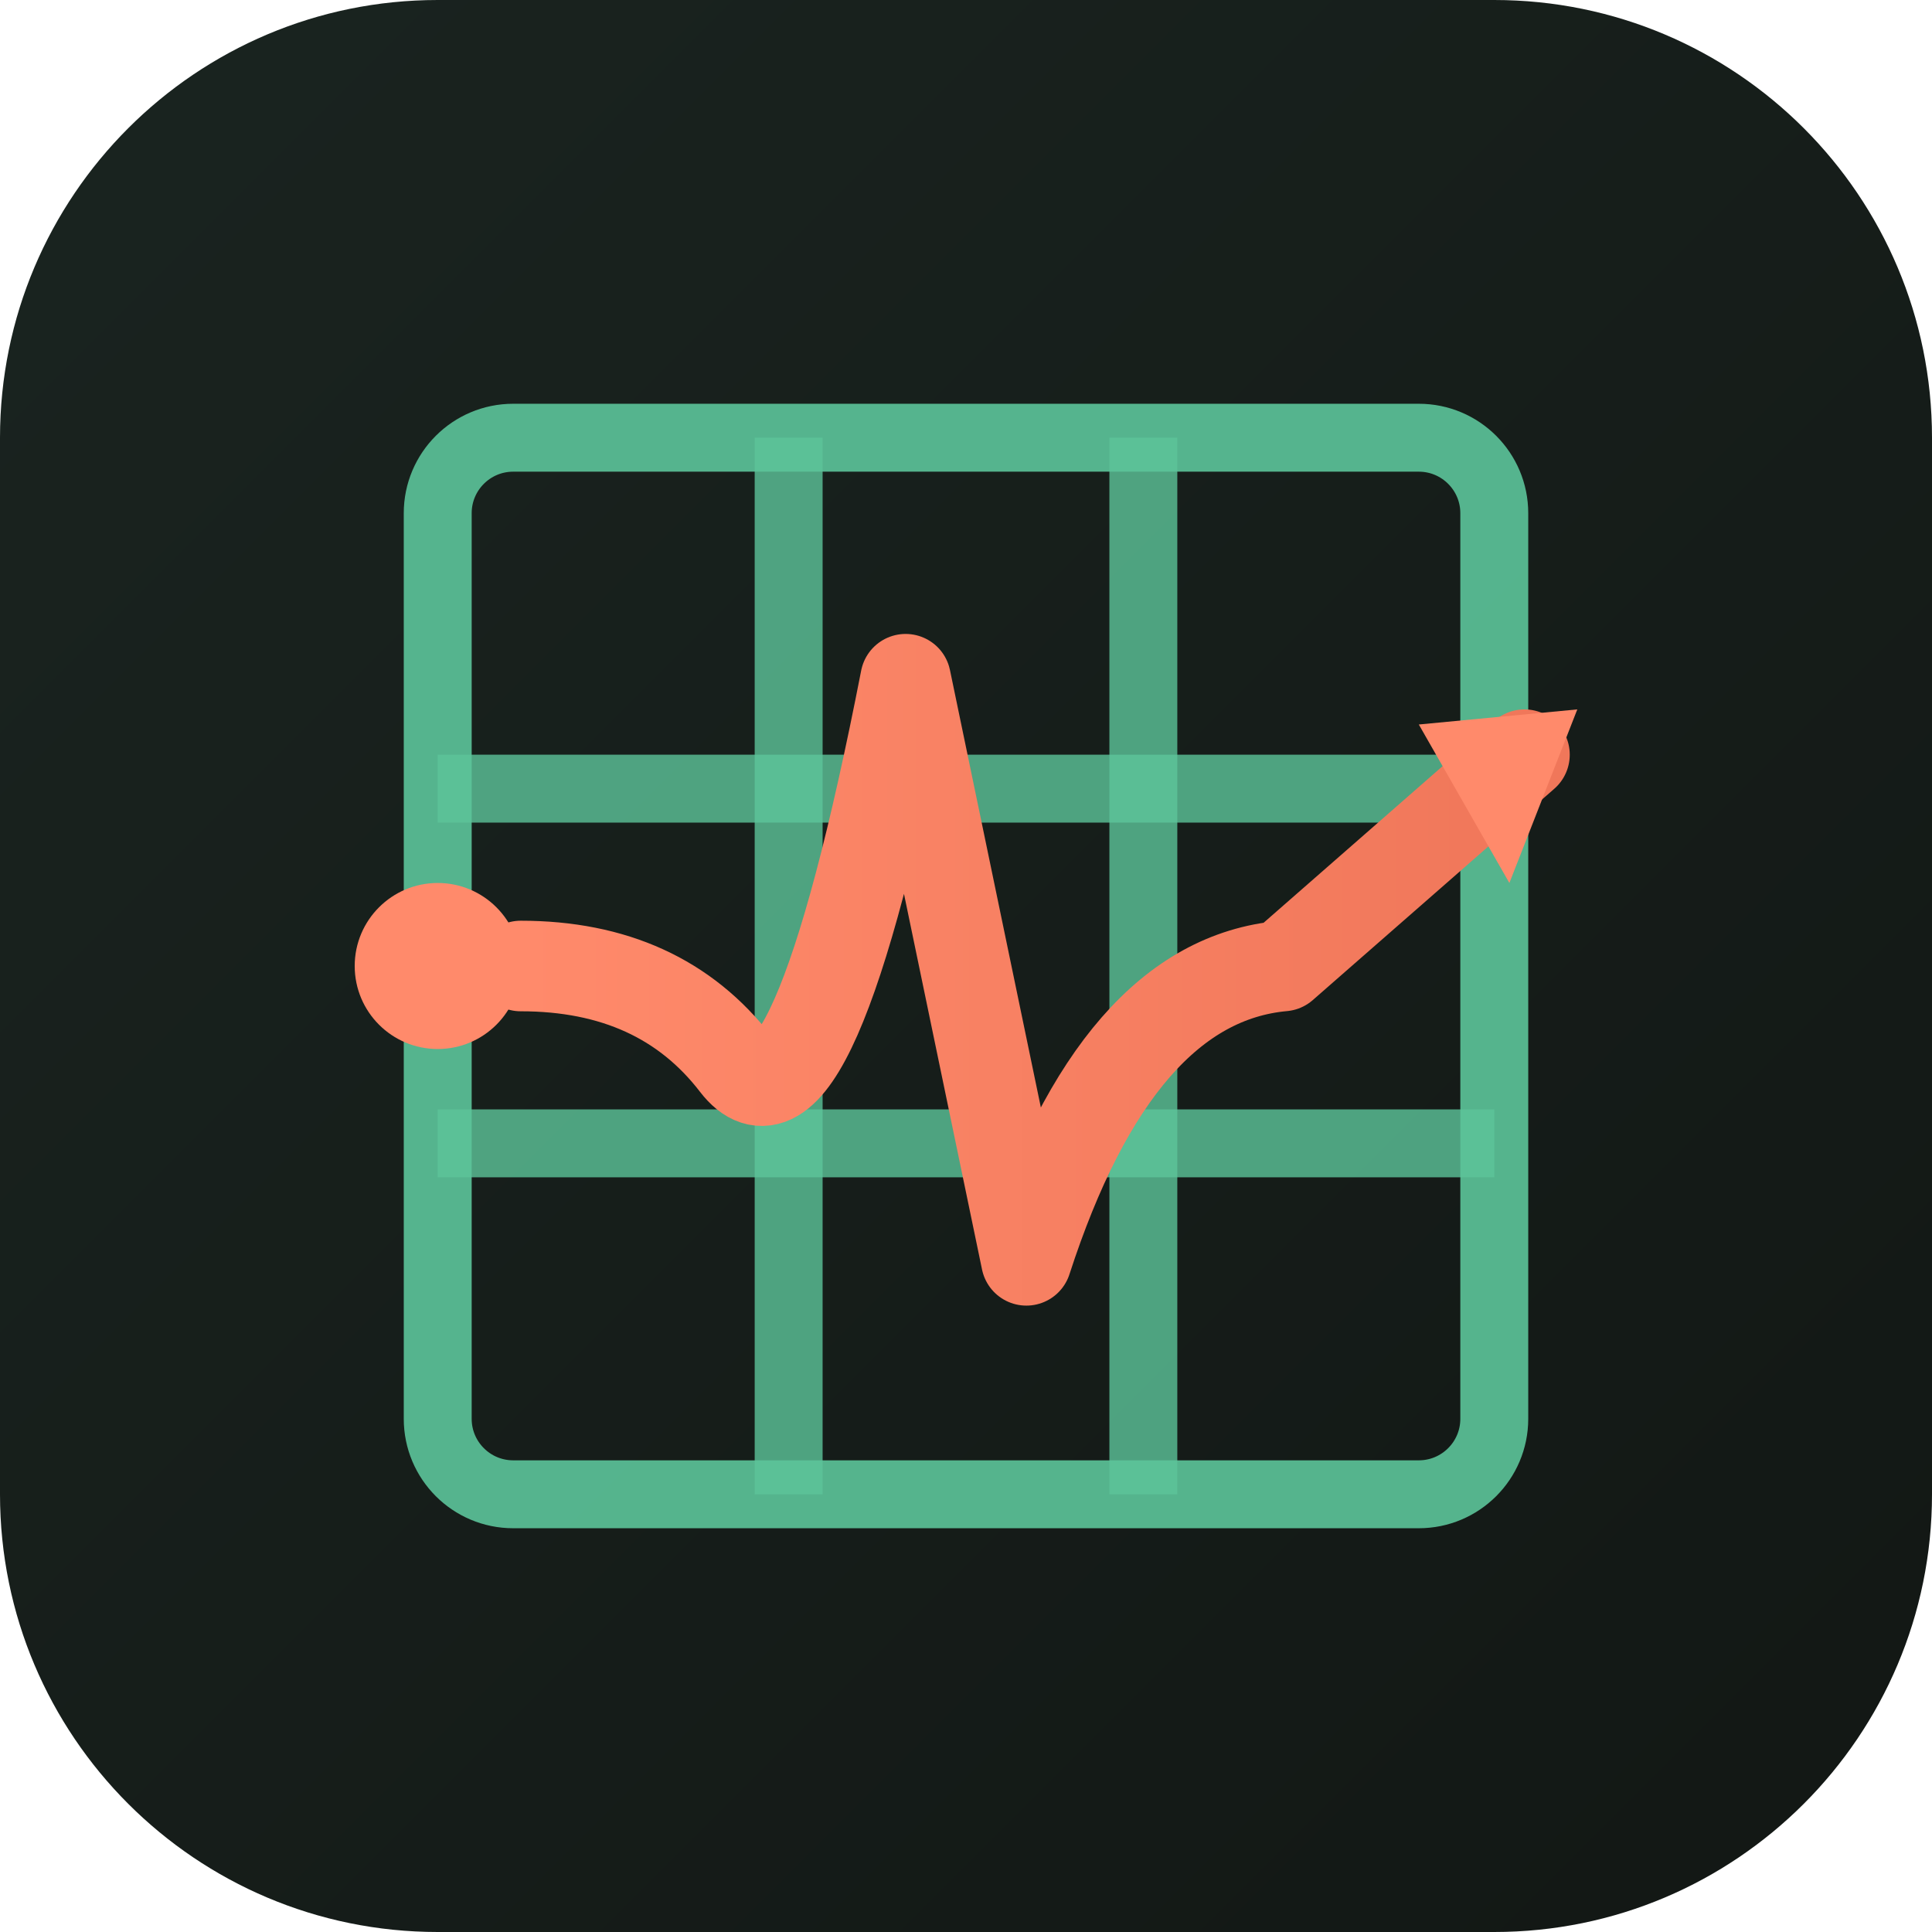
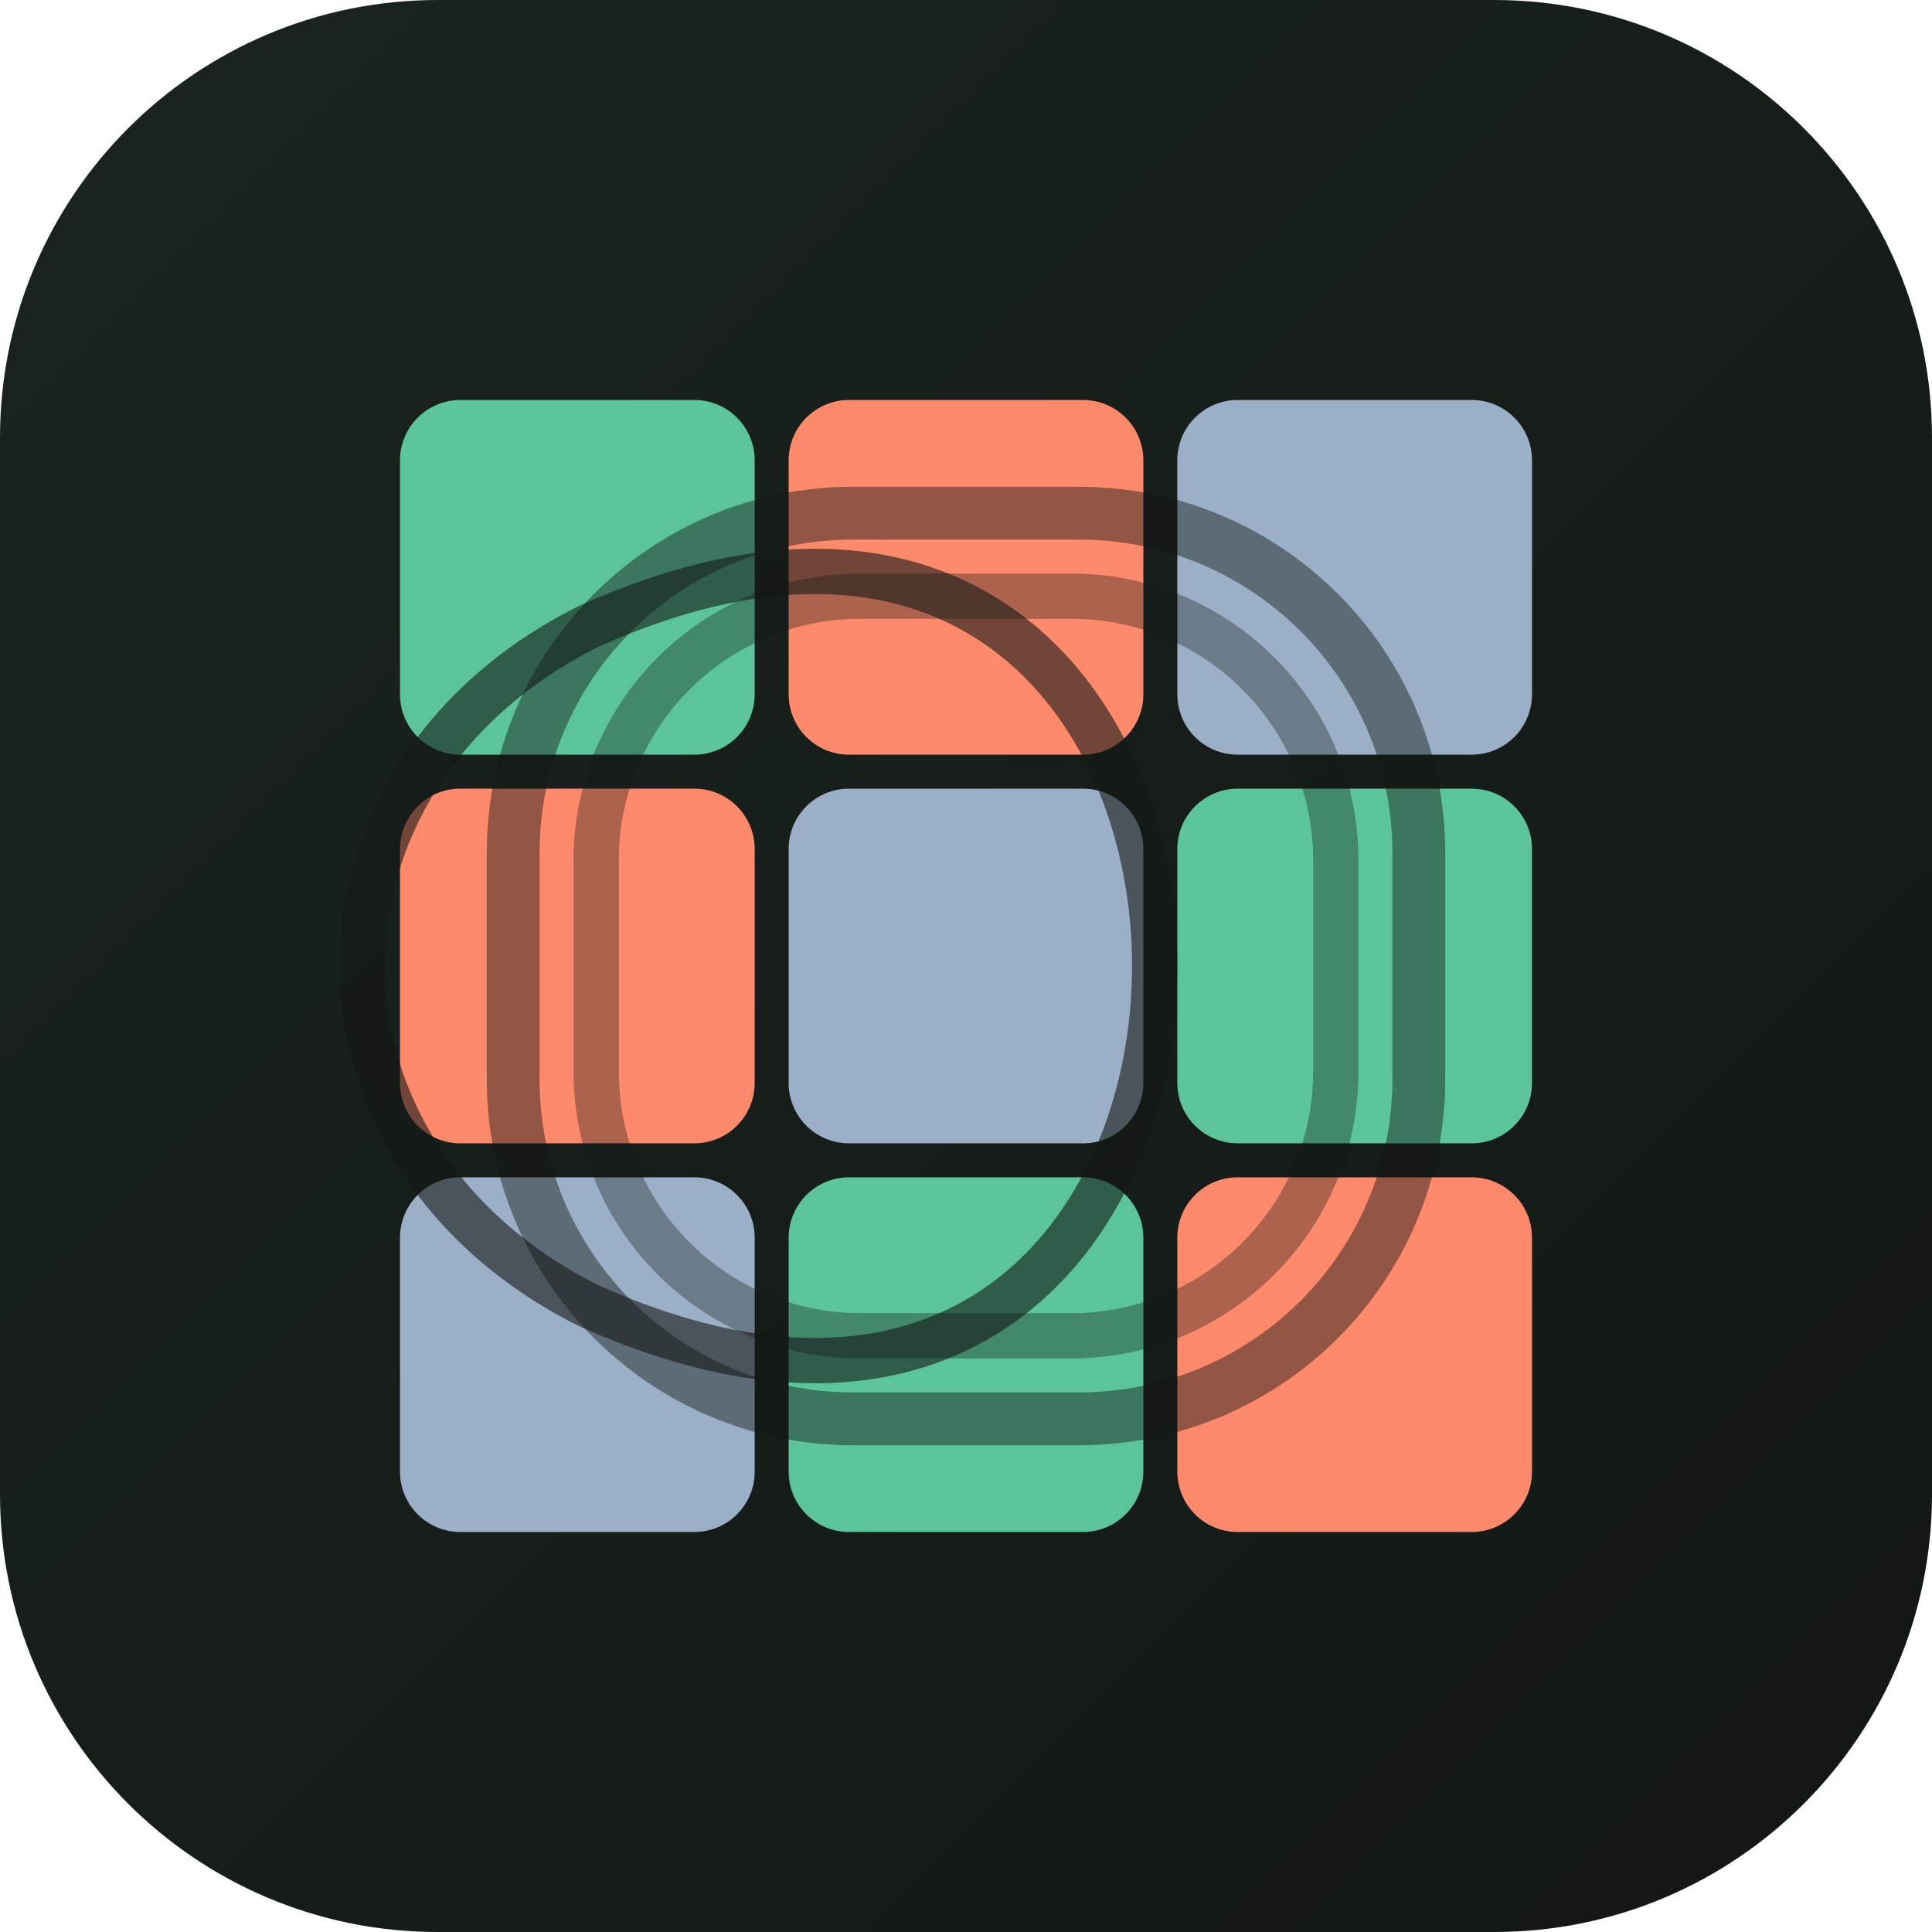
<svg xmlns="http://www.w3.org/2000/svg" viewBox="0 0 512 512">
  <defs>
    <linearGradient id="bgGrad" x1="0" y1="0" x2="1" y2="1">
-       <stop offset="0%" stop-color="#1A2420" />
+       <stop offset="0%" stop-color="#1B2420" />
      <stop offset="100%" stop-color="#121714" />
-     </linearGradient>
-     <linearGradient id="pulseGrad" x1="0" y1="0" x2="1" y2="0">
-       <stop offset="0%" stop-color="#FF8A6B" />
-       <stop offset="100%" stop-color="#F0775A" />
    </linearGradient>
  </defs>
  <rect width="512" height="512" rx="116" fill="url(#bgGrad)" />
-   <rect x="116" y="116" width="280" height="280" rx="20" fill="none" stroke="#5CC49A" stroke-width="18" opacity="0.9" />
-   <line x1="209" y1="116" x2="209" y2="396" stroke="#5CC49A" stroke-width="18" opacity="0.8" />
-   <line x1="303" y1="116" x2="303" y2="396" stroke="#5CC49A" stroke-width="18" opacity="0.8" />
-   <line x1="116" y1="209" x2="396" y2="209" stroke="#5CC49A" stroke-width="18" opacity="0.8" />
-   <line x1="116" y1="303" x2="396" y2="303" stroke="#5CC49A" stroke-width="18" opacity="0.8" />
-   <circle cx="116" cy="256" r="22" fill="#FF8A6B" />
-   <path d="M 138 256            Q 175 256 195 282            T 240 180            L 272 334            Q 296 260 340 256            L 404 200" fill="none" stroke="url(#pulseGrad)" stroke-width="24" stroke-linecap="round" stroke-linejoin="round" />
-   <polygon points="418,188 376,192 400,234" fill="#FF8A6B" />
+   <g transform="translate(106, 106)">
+     <rect x="0" y="0" width="94" height="94" rx="16" fill="#5CC49A" />
+     <rect x="103" y="0" width="94" height="94" rx="16" fill="#FF8A6B" />
+     <rect x="206" y="0" width="94" height="94" rx="16" fill="#9BB0C6" />
+     <rect x="0" y="103" width="94" height="94" rx="16" fill="#FF8A6B" />
+     <rect x="103" y="103" width="94" height="94" rx="16" fill="#9BB0C6" />
+     <rect x="206" y="103" width="94" height="94" rx="16" fill="#5CC49A" />
+     <rect x="0" y="206" width="94" height="94" rx="16" fill="#9BB0C6" />
+     <rect x="103" y="206" width="94" height="94" rx="16" fill="#5CC49A" />
+     <rect x="206" y="206" width="94" height="94" rx="16" fill="#FF8A6B" />
+     <path d="M 50 60 C 250 -30, 250 330, 50 240 C -30 200, -30 100, 50 60 Z" fill="none" stroke="#121714" stroke-width="12" opacity="0.6" />
+     <rect x="30" y="30" width="240" height="240" rx="90" fill="none" stroke="#121714" stroke-width="14" opacity="0.45" />
+     <rect x="52" y="52" width="196" height="196" rx="70" fill="none" stroke="#121714" stroke-width="12" opacity="0.35" />
+   </g>
</svg>
